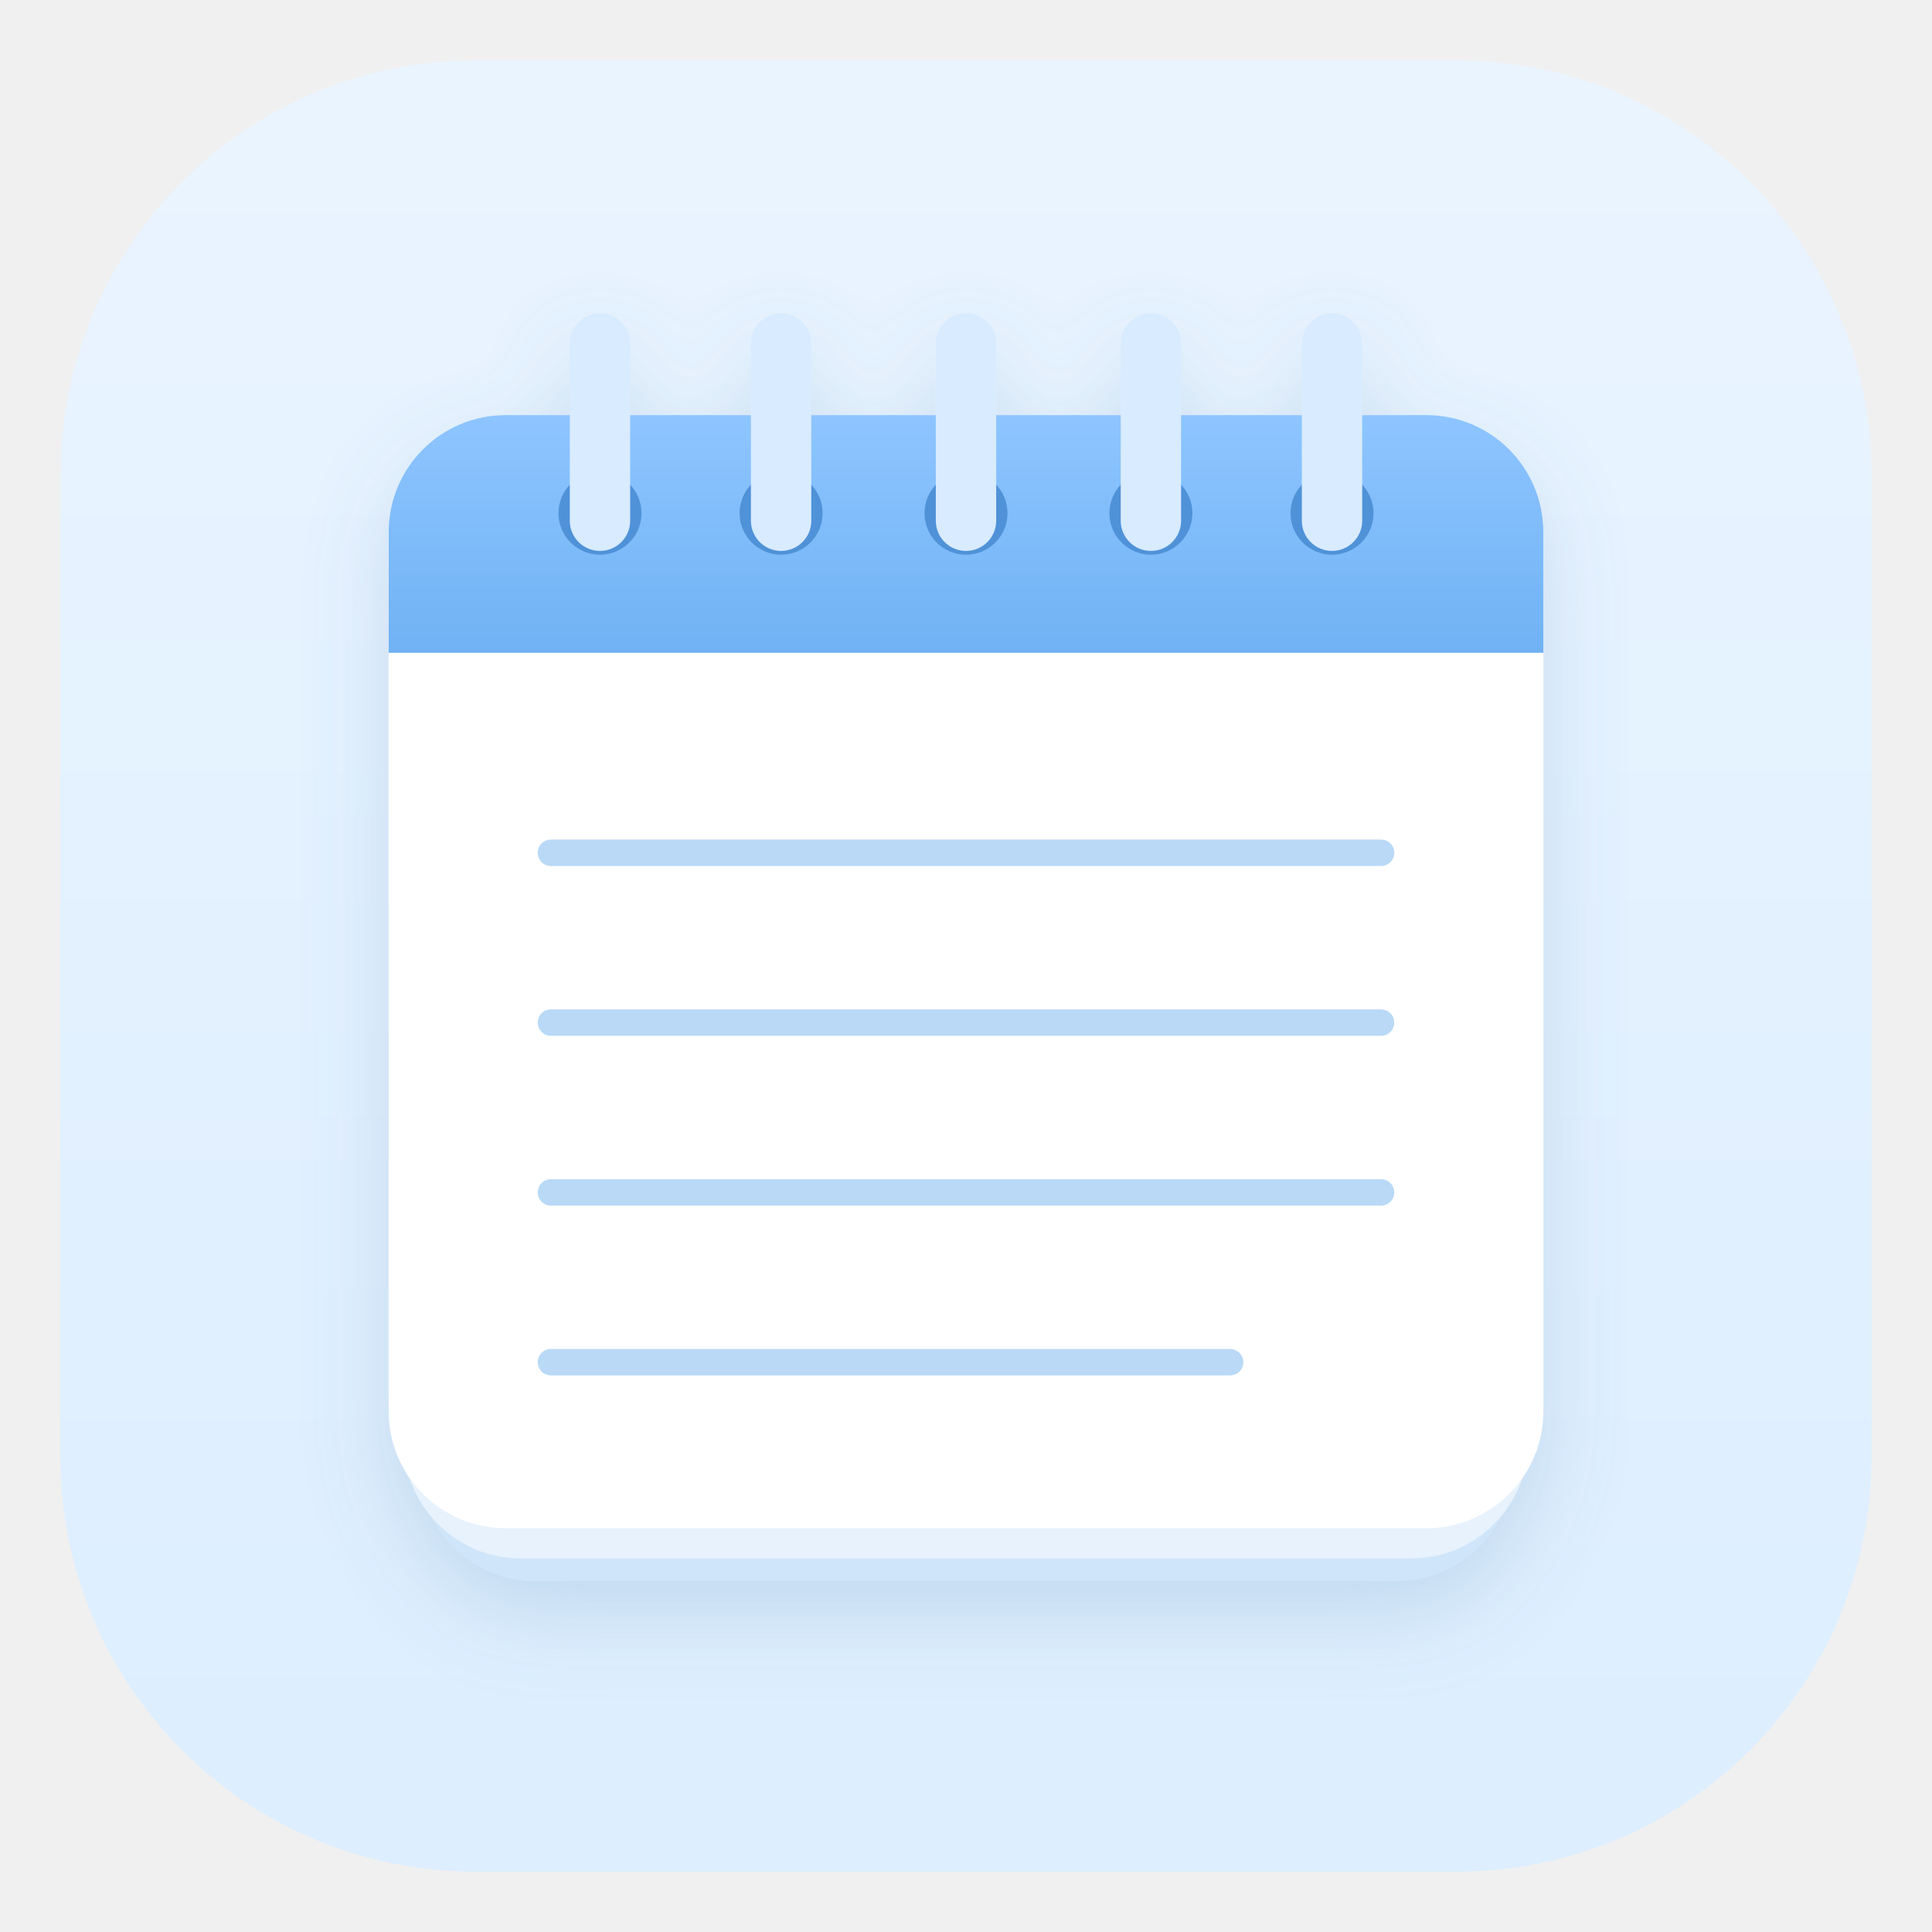
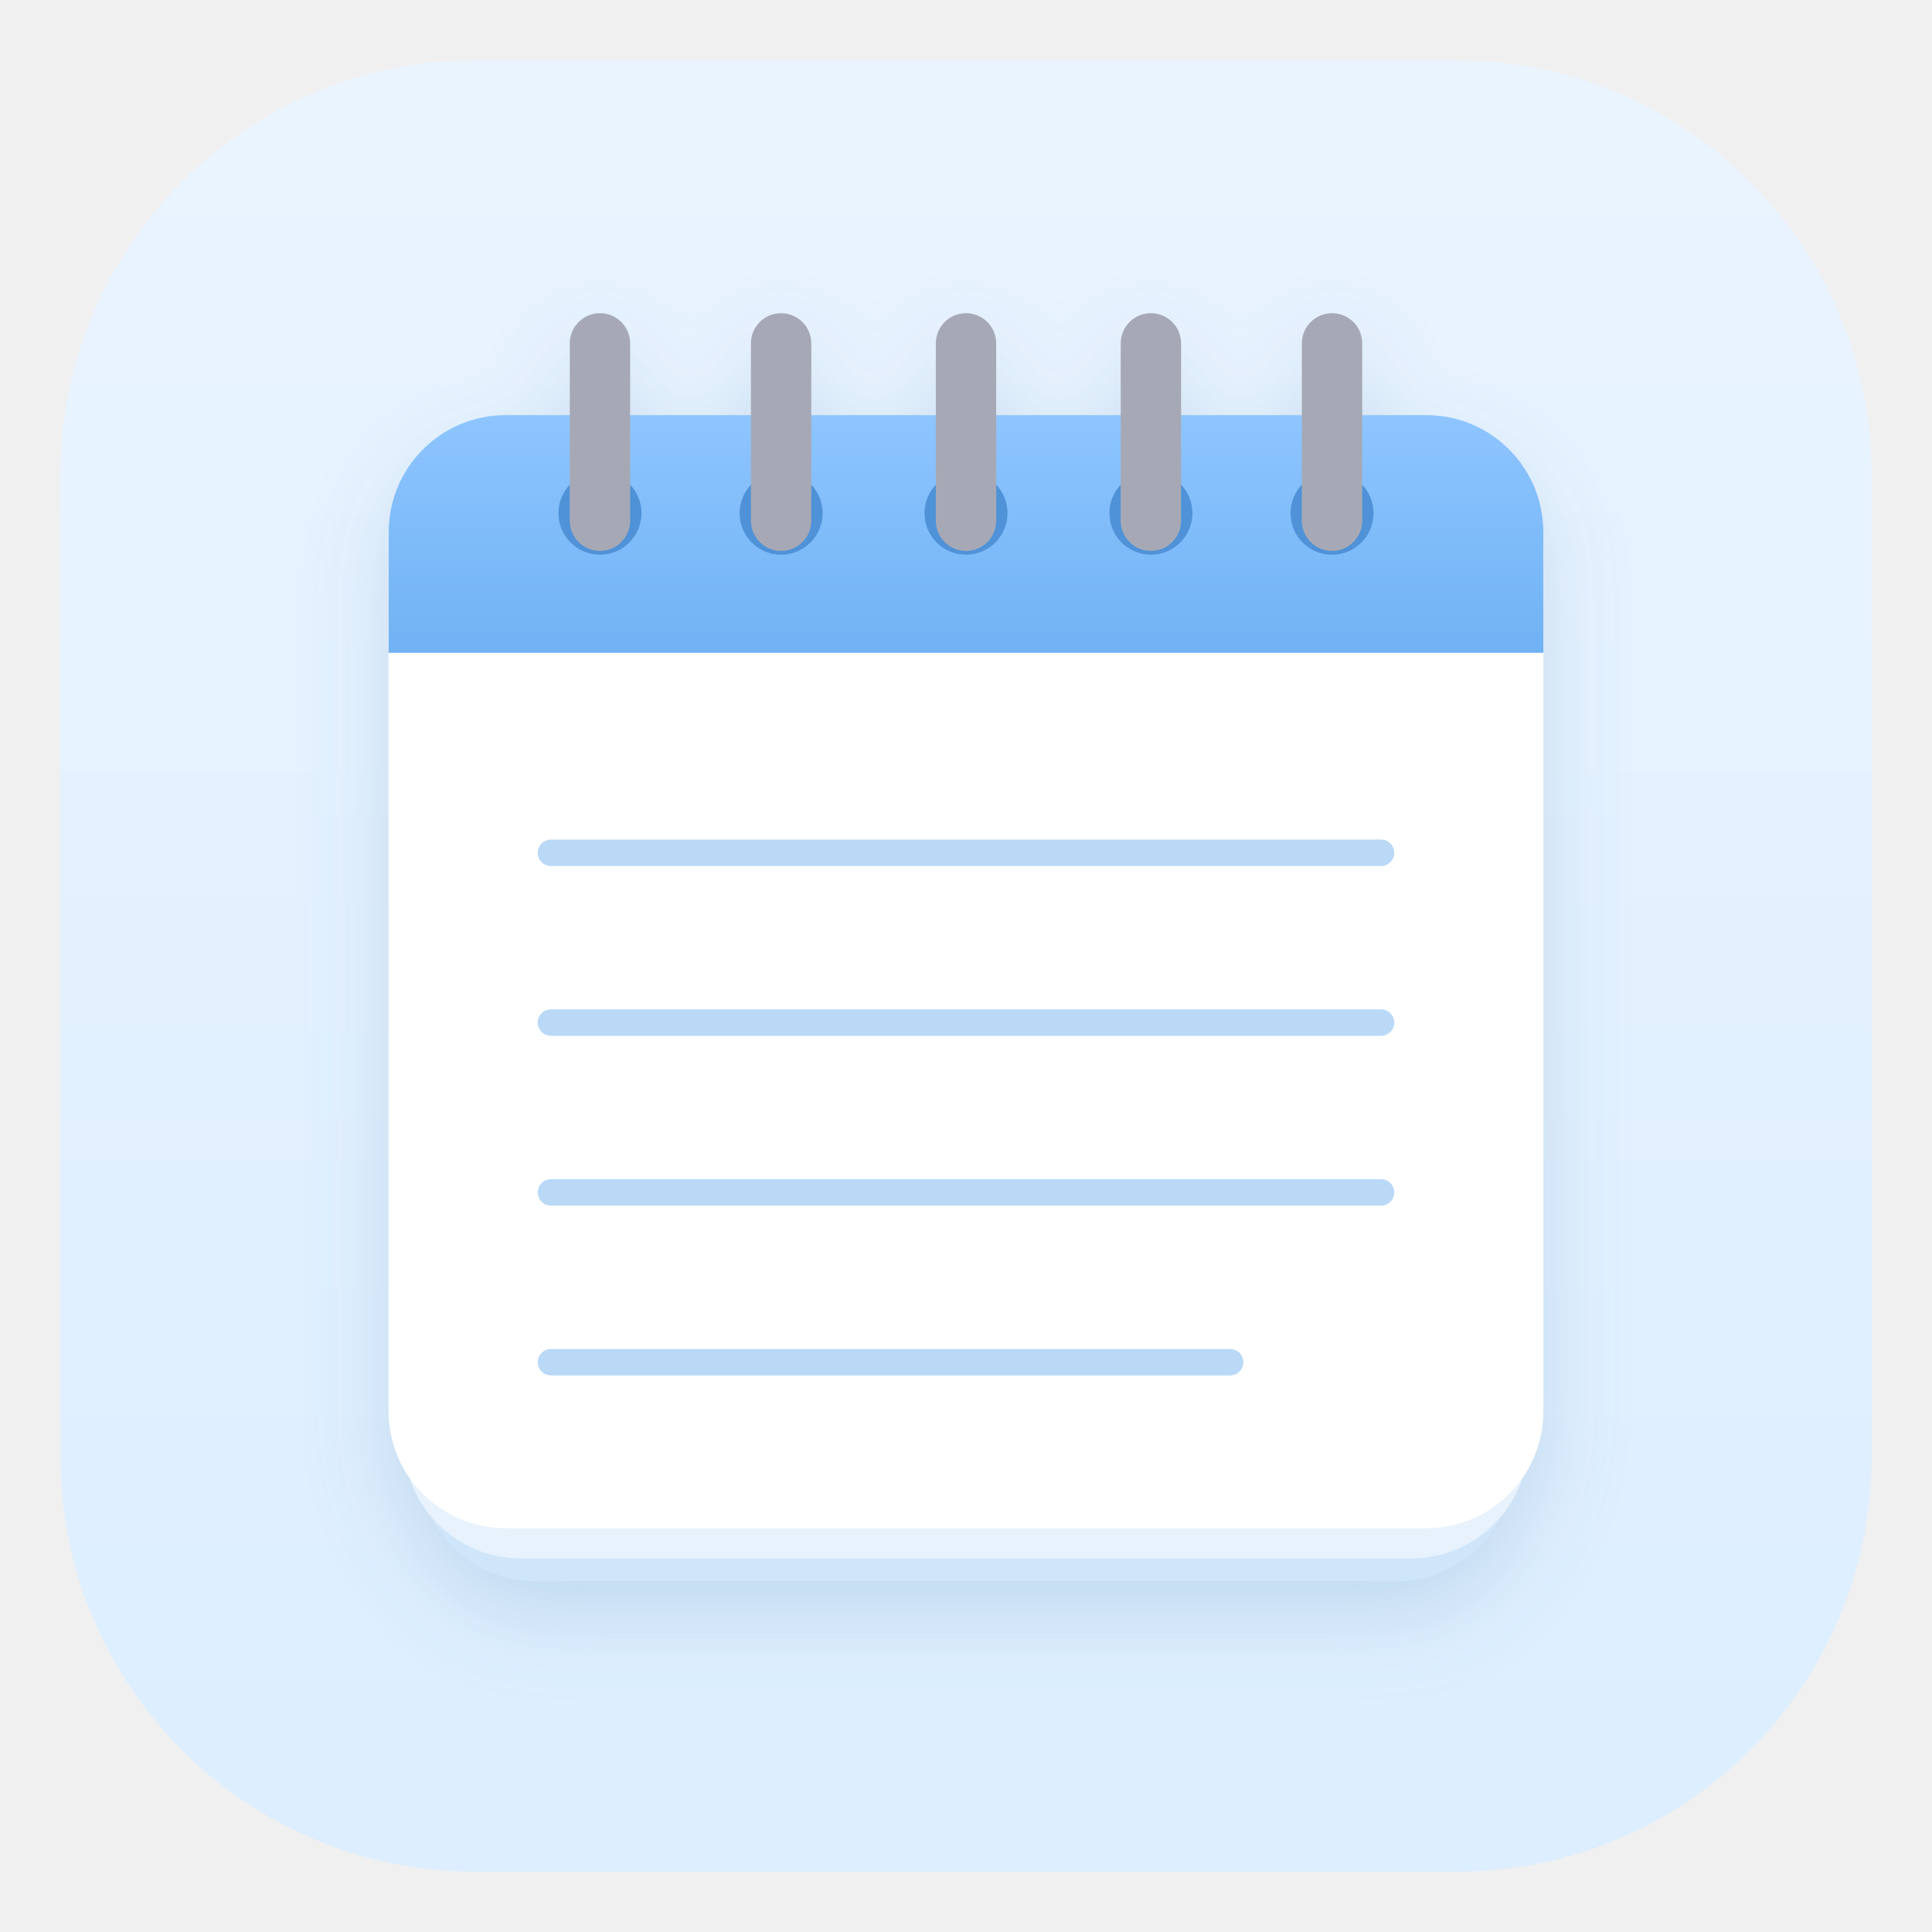
<svg xmlns="http://www.w3.org/2000/svg" viewBox="0 0 1024 1024" role="img" aria-labelledby="title desc">
  <defs>
    <linearGradient id="bg" x1="0" y1="0" x2="0" y2="1">
      <stop offset="0%" stop-color="#EAF4FF" />
      <stop offset="100%" stop-color="#DCEEFF" />
    </linearGradient>
    <linearGradient id="header" x1="0" y1="0" x2="0" y2="1">
      <stop offset="0%" stop-color="#8EC5FF" />
      <stop offset="100%" stop-color="#70B2F4" />
    </linearGradient>
    <filter id="shadow" x="-20%" y="-20%" width="140%" height="160%">
      <feDropShadow dx="0" dy="18" stdDeviation="22" flood-color="#5E8DB8" flood-opacity="0.22" />
    </filter>
  </defs>
  <rect x="32" y="32" width="960" height="960" rx="220" fill="url(#bg)" />
  <g filter="url(#shadow)">
    <rect x="222" y="248" width="580" height="590" rx="62" fill="#CFE5FA" />
    <rect x="214" y="236" width="596" height="590" rx="62" fill="#E7F2FC" />
    <rect x="206" y="220" width="612" height="590" rx="62" fill="#FFFFFF" />
    <path d="M268 220H756C790.24 220 818 247.76 818 282V346H206V282C206 247.76 233.76 220 268 220Z" fill="url(#header)" />
    <g fill="#4F92D8">
      <circle cx="318" cy="272" r="22" />
      <circle cx="414" cy="272" r="22" />
      <circle cx="512" cy="272" r="22" />
      <circle cx="610" cy="272" r="22" />
      <circle cx="706" cy="272" r="22" />
    </g>
-     <g fill="#D8EBFF">
+     <g fill="#A6A9B5">
      <rect x="302" y="166" width="32" height="126" rx="16" />
      <rect x="398" y="166" width="32" height="126" rx="16" />
      <rect x="496" y="166" width="32" height="126" rx="16" />
      <rect x="594" y="166" width="32" height="126" rx="16" />
      <rect x="690" y="166" width="32" height="126" rx="16" />
    </g>
    <g stroke="#B9D9F7" stroke-width="14" stroke-linecap="round">
      <line x1="292" y1="452" x2="732" y2="452" />
      <line x1="292" y1="542" x2="732" y2="542" />
      <line x1="292" y1="632" x2="732" y2="632" />
      <line x1="292" y1="722" x2="652" y2="722" />
    </g>
  </g>
</svg>
